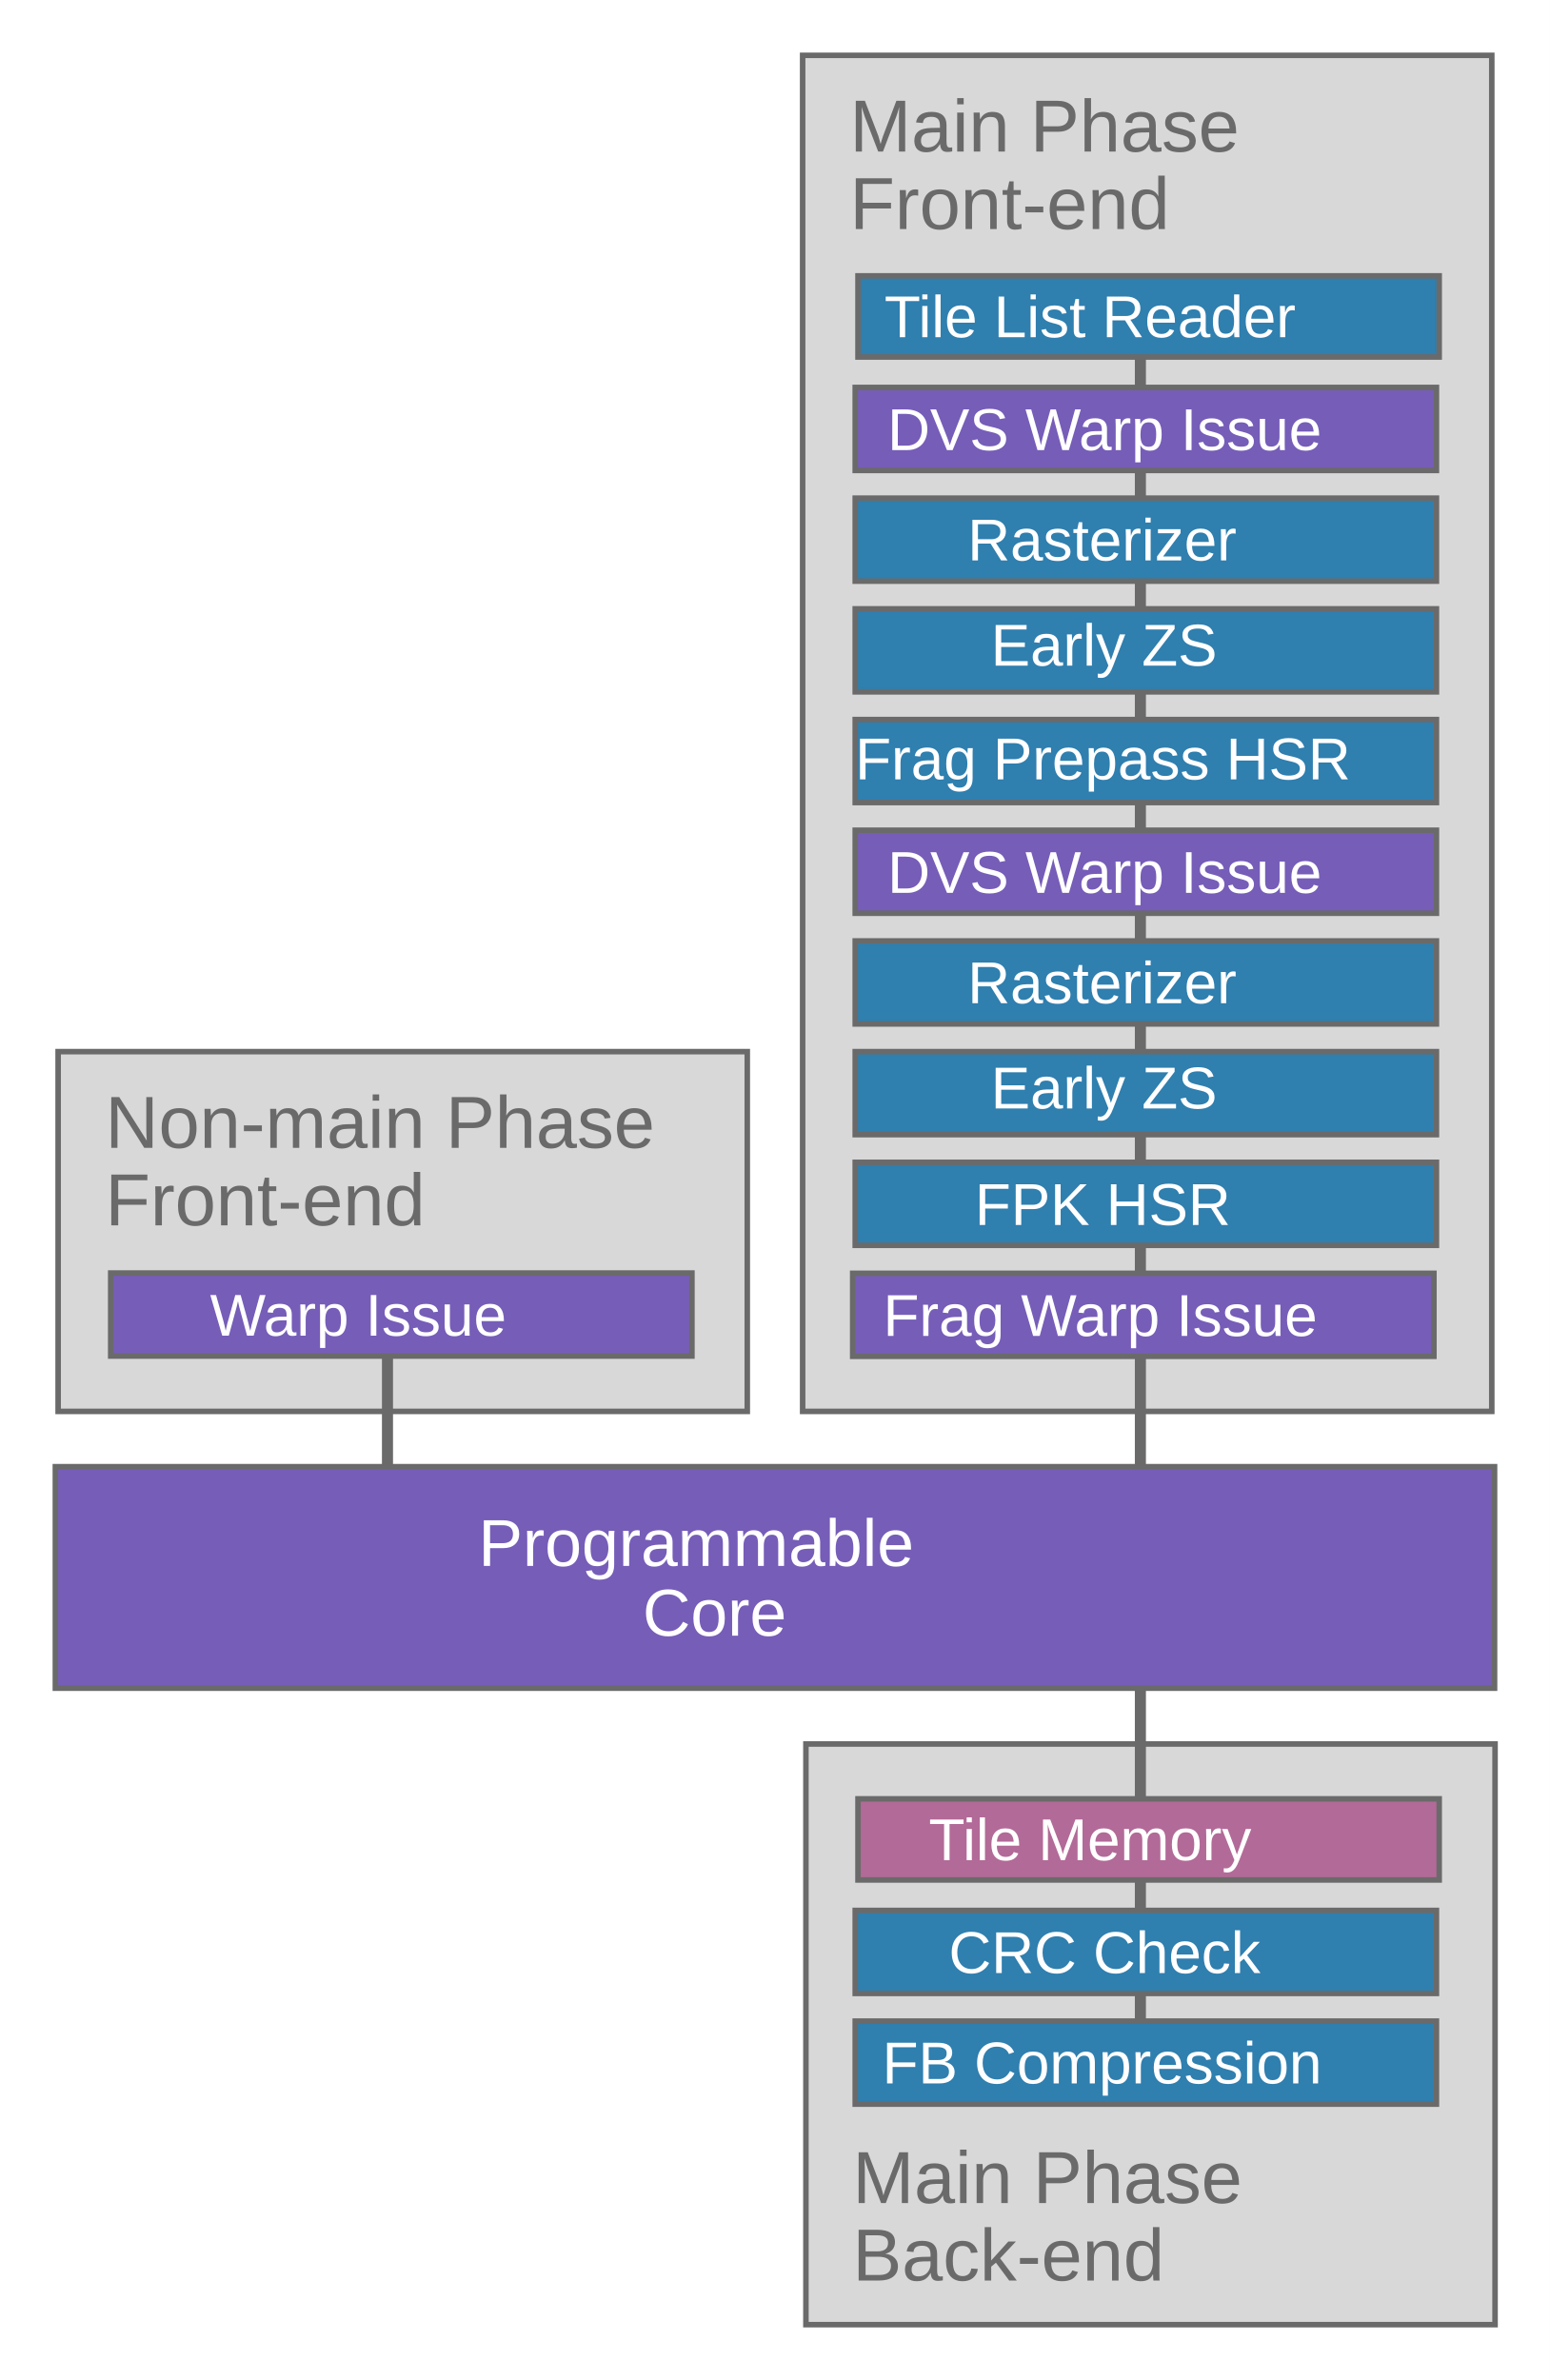
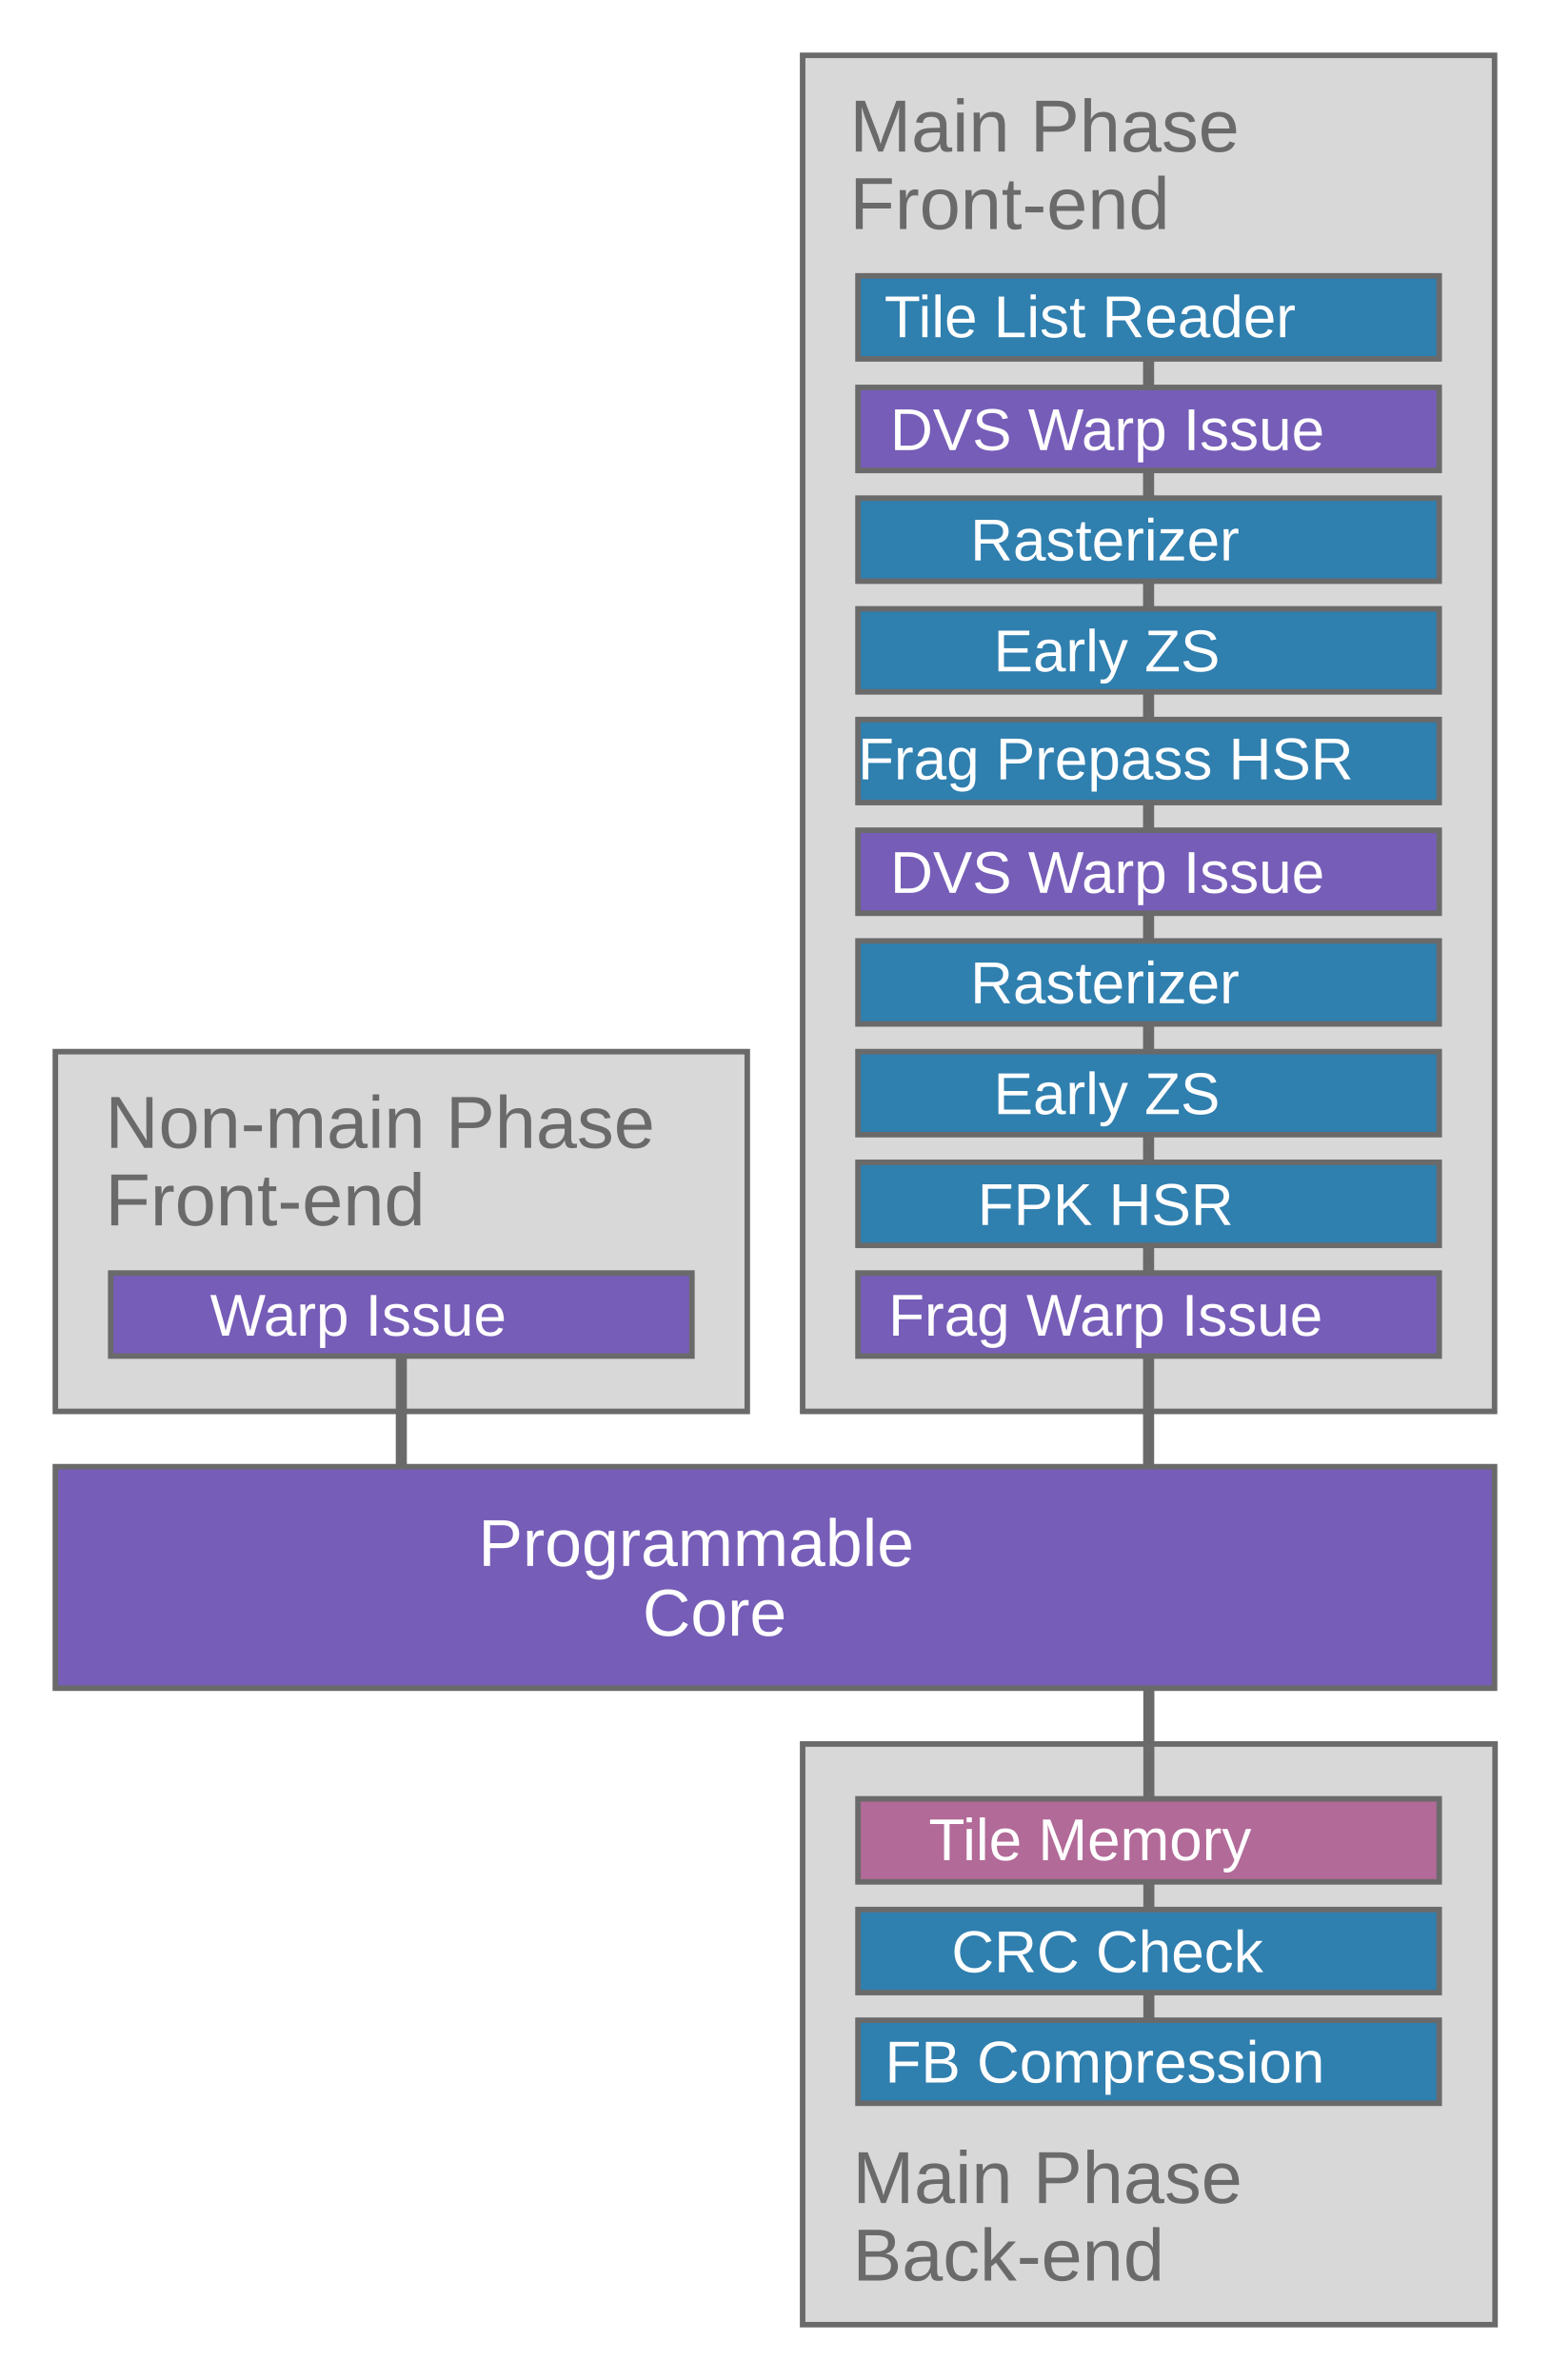
<svg xmlns="http://www.w3.org/2000/svg" width="280" viewBox="0 0 280 430" height="430" version="1.1" id="svg33">
  <defs id="defs1" />
  <g id="layer1" style="display:inline" transform="translate(-5,-5)">
    <rect width="280" x="5" fill="#ffffff" y="5" height="430" id="rect1" style="fill:#ffffff;stroke-width:1.13" />
  </g>
  <g id="layer2" style="display:inline" transform="translate(-5,-5)">
-     <path d="M 150,15 H 274.5 V 260 H 150 Z" stroke="#333e48" id="shape2" fill="#e5eceb" stroke-width="0.728" fill-rule="nonzero" style="fill:#d8d8d8;stroke:#6a6a6a;stroke-width:1;stroke-dasharray:none" />
-     <path d="M 211.017,69.5 V 270.501" stroke="#333e48" id="shape57-1-6-8-9-3" stroke-width="1.98" fill="none" style="display:inline;fill:#6a6a6a;stroke:#6a6a6a;stroke-width:2;stroke-dasharray:none" />
-     <path d="M 160,54.841 H 265 V 69.5 H 160 Z" stroke="#333e48" id="shape54" fill="#002b49" stroke-width="0.995" fill-rule="nonzero" style="fill:#2f7faf;stroke:#6a6a6a;stroke-width:1;stroke-dasharray:none" />
+     <path d="m 150,15 h 125 v 245 h -125 z" stroke="#333e48" id="shape2" fill="#e5eceb" stroke-width="0.728" fill-rule="nonzero" style="fill:#d8d8d8;stroke:#6a6a6a;stroke-width:1;stroke-dasharray:none" />
+     <path d="M 212.5,69.5 V 270.501" stroke="#333e48" id="shape57-1-6-8-9-3" stroke-width="1.98" fill="none" style="display:inline;fill:#6a6a6a;stroke:#6a6a6a;stroke-width:2;stroke-dasharray:none" />
+     <path d="M 160,54.841 H 265 V 69.841 H 160 Z" stroke="#333e48" id="shape54" fill="#002b49" stroke-width="0.995" fill-rule="nonzero" style="fill:#2f7faf;stroke:#6a6a6a;stroke-width:1;stroke-dasharray:none" />
    <text xml:space="preserve" style="font-style:normal;font-variant:normal;font-weight:normal;font-stretch:normal;font-size:10.667px;line-height:1.05;font-family:Arial;-inkscape-font-specification:Arial;text-align:start;letter-spacing:0px;writing-mode:lr-tb;direction:ltr;text-anchor:start;fill:#ffffff;stroke:#6a6a6a;stroke-width:1.89;stroke-linecap:round;stroke-linejoin:round;stroke-miterlimit:3.9" x="212.302" y="65.926" id="text51">
      <tspan x="212.302" y="65.926" style="font-size:10.667px;line-height:1.05;text-align:center;text-anchor:middle;fill:#ffffff;stroke:none" id="tspan3">Tile List Reader</tspan>
      <tspan x="212.302" y="77.126" style="font-size:10.667px;line-height:1.05;text-align:center;text-anchor:middle;fill:#ffffff;stroke:none" id="tspan2" />
    </text>
-     <path d="m 159.5,135 h 105 v 15 H 159.5 Z" stroke="#333e48" id="shape54-4" fill="#002b49" stroke-width="0.995" fill-rule="nonzero" style="display:inline;fill:#2f7faf;stroke:#6a6a6a;stroke-width:1;stroke-dasharray:none" />
-     <text xml:space="preserve" style="font-style:normal;font-variant:normal;font-weight:normal;font-stretch:normal;font-size:10.667px;line-height:1.05;font-family:Arial;-inkscape-font-specification:Arial;text-align:start;letter-spacing:0px;writing-mode:lr-tb;direction:ltr;text-anchor:start;display:inline;fill:#ffffff;stroke:#6a6a6a;stroke-width:1.89;stroke-linecap:round;stroke-linejoin:round;stroke-miterlimit:3.9" x="211.656" y="145.808" id="text51-8">
-       <tspan x="211.656" y="145.808" style="font-size:10.667px;line-height:1.05;text-align:center;text-anchor:middle;fill:#ffffff;stroke:none" id="tspan7">Frag Prepass HSR</tspan>
+     <path d="M 160,135 H 265 v 15 H 160 Z" stroke="#333e48" id="shape54-4" fill="#002b49" stroke-width="0.995" fill-rule="nonzero" style="display:inline;fill:#2f7faf;stroke:#6a6a6a;stroke-width:1;stroke-dasharray:none" />
+     <text xml:space="preserve" style="font-style:normal;font-variant:normal;font-weight:normal;font-stretch:normal;font-size:10.667px;line-height:1.05;font-family:Arial;-inkscape-font-specification:Arial;text-align:start;letter-spacing:0px;writing-mode:lr-tb;direction:ltr;text-anchor:start;display:inline;fill:#ffffff;stroke:#6a6a6a;stroke-width:1.89;stroke-linecap:round;stroke-linejoin:round;stroke-miterlimit:3.9" x="212.156" y="145.808" id="text51-8">
+       <tspan x="212.156" y="145.808" style="font-size:10.667px;line-height:1.05;text-align:center;text-anchor:middle;fill:#ffffff;stroke:none" id="tspan7">Frag Prepass HSR</tspan>
    </text>
-     <path d="M 159.5,215 H 264.5 v 15 H 159.5 Z" stroke="#333e48" id="shape54-4-79" fill="#002b49" stroke-width="0.995" fill-rule="nonzero" style="display:inline;fill:#2f7faf;stroke:#6a6a6a;stroke-width:1;stroke-dasharray:none" />
-     <text xml:space="preserve" style="font-style:normal;font-variant:normal;font-weight:normal;font-stretch:normal;font-size:10.667px;line-height:1.05;font-family:Arial;-inkscape-font-specification:Arial;text-align:start;letter-spacing:0px;writing-mode:lr-tb;direction:ltr;text-anchor:start;display:inline;fill:#ffffff;stroke:#6a6a6a;stroke-width:1.89;stroke-linecap:round;stroke-linejoin:round;stroke-miterlimit:3.9" x="211.63" y="226.318" id="text51-8-3">
-       <tspan x="211.63" y="226.318" style="font-size:10.667px;line-height:1.05;text-align:center;text-anchor:middle;fill:#ffffff;stroke:none" id="tspan7-19">FPK HSR</tspan>
+     <path d="m 160,215 h 105 v 15 H 160 Z" stroke="#333e48" id="shape54-4-79" fill="#002b49" stroke-width="0.995" fill-rule="nonzero" style="display:inline;fill:#2f7faf;stroke:#6a6a6a;stroke-width:1;stroke-dasharray:none" />
+     <text xml:space="preserve" style="font-style:normal;font-variant:normal;font-weight:normal;font-stretch:normal;font-size:10.667px;line-height:1.05;font-family:Arial;-inkscape-font-specification:Arial;text-align:start;letter-spacing:0px;writing-mode:lr-tb;direction:ltr;text-anchor:start;display:inline;fill:#ffffff;stroke:#6a6a6a;stroke-width:1.89;stroke-linecap:round;stroke-linejoin:round;stroke-miterlimit:3.9" x="212.13" y="226.318" id="text51-8-3">
+       <tspan x="212.13" y="226.318" style="font-size:10.667px;line-height:1.05;text-align:center;text-anchor:middle;fill:#ffffff;stroke:none" id="tspan7-19">FPK HSR</tspan>
    </text>
-     <path d="m 159.043,235.05 h 105 v 15 H 159.043 Z" stroke="#333e48" id="shape54-4-79-5" fill="#002b49" stroke-width="0.995" fill-rule="nonzero" style="display:inline;fill:#765db8;stroke:#6a6a6a;stroke-width:1;stroke-dasharray:none" />
-     <text xml:space="preserve" style="font-style:normal;font-variant:normal;font-weight:normal;font-stretch:normal;font-size:10.667px;line-height:1.05;font-family:Arial;-inkscape-font-specification:Arial;text-align:start;letter-spacing:0px;writing-mode:lr-tb;direction:ltr;text-anchor:start;display:inline;fill:#ffffff;stroke:#6a6a6a;stroke-width:1.89;stroke-linecap:round;stroke-linejoin:round;stroke-miterlimit:3.9" x="211.173" y="246.368" id="text51-8-3-0">
-       <tspan x="211.173" y="246.368" style="font-size:10.667px;line-height:1.05;text-align:center;text-anchor:middle;fill:#ffffff;stroke:none" id="tspan7-19-2">Frag Warp Issue</tspan>
+     <path d="M 160,235 H 265 v 15 H 160 Z" stroke="#333e48" id="shape54-4-79-5" fill="#002b49" stroke-width="0.995" fill-rule="nonzero" style="display:inline;fill:#765db8;stroke:#6a6a6a;stroke-width:1;stroke-dasharray:none" />
+     <text xml:space="preserve" style="font-style:normal;font-variant:normal;font-weight:normal;font-stretch:normal;font-size:10.667px;line-height:1.05;font-family:Arial;-inkscape-font-specification:Arial;text-align:start;letter-spacing:0px;writing-mode:lr-tb;direction:ltr;text-anchor:start;display:inline;fill:#ffffff;stroke:#6a6a6a;stroke-width:1.89;stroke-linecap:round;stroke-linejoin:round;stroke-miterlimit:3.9" x="212.13" y="246.318" id="text51-8-3-0">
+       <tspan x="212.13" y="246.318" style="font-size:10.667px;line-height:1.05;text-align:center;text-anchor:middle;fill:#ffffff;stroke:none" id="tspan7-19-2">Frag Warp Issue</tspan>
    </text>
-     <path d="m 159.5,195 h 105 v 15 H 159.5 Z" stroke="#333e48" id="shape54-4-7" fill="#002b49" stroke-width="0.995" fill-rule="nonzero" style="display:inline;fill:#2f7faf;stroke:#6a6a6a;stroke-width:1;stroke-dasharray:none" />
-     <text xml:space="preserve" style="font-style:normal;font-variant:normal;font-weight:normal;font-stretch:normal;font-size:10.667px;line-height:1.05;font-family:Arial;-inkscape-font-specification:Arial;text-align:start;letter-spacing:0px;writing-mode:lr-tb;direction:ltr;text-anchor:start;display:inline;fill:#ffffff;stroke:#6a6a6a;stroke-width:1.89;stroke-linecap:round;stroke-linejoin:round;stroke-miterlimit:3.9" x="211.857" y="205.26" id="text51-8-6">
-       <tspan x="211.857" y="205.26" style="font-size:10.667px;line-height:1.05;text-align:center;text-anchor:middle;fill:#ffffff;stroke:none" id="tspan7-8">Early ZS</tspan>
+     <path d="M 160,195 H 265 v 15 H 160 Z" stroke="#333e48" id="shape54-4-7" fill="#002b49" stroke-width="0.995" fill-rule="nonzero" style="display:inline;fill:#2f7faf;stroke:#6a6a6a;stroke-width:1;stroke-dasharray:none" />
+     <text xml:space="preserve" style="font-style:normal;font-variant:normal;font-weight:normal;font-stretch:normal;font-size:10.667px;line-height:1.05;font-family:Arial;-inkscape-font-specification:Arial;text-align:start;letter-spacing:0px;writing-mode:lr-tb;direction:ltr;text-anchor:start;display:inline;fill:#ffffff;stroke:#6a6a6a;stroke-width:1.89;stroke-linecap:round;stroke-linejoin:round;stroke-miterlimit:3.9" x="212.357" y="206.289" id="text51-8-6">
+       <tspan x="212.357" y="206.289" style="font-size:10.667px;line-height:1.05;text-align:center;text-anchor:middle;fill:#ffffff;stroke:none" id="tspan7-8">Early ZS</tspan>
    </text>
-     <path d="m 159.5,175 h 105 v 15 H 159.5 Z" stroke="#333e48" id="shape54-4-1" fill="#002b49" stroke-width="0.995" fill-rule="nonzero" style="display:inline;fill:#2f7faf;stroke:#6a6a6a;stroke-width:1;stroke-dasharray:none" />
-     <text xml:space="preserve" style="font-style:normal;font-variant:normal;font-weight:normal;font-stretch:normal;font-size:10.667px;line-height:1.05;font-family:Arial;-inkscape-font-specification:Arial;text-align:start;letter-spacing:0px;writing-mode:lr-tb;direction:ltr;text-anchor:start;display:inline;fill:#ffffff;stroke:#6a6a6a;stroke-width:1.89;stroke-linecap:round;stroke-linejoin:round;stroke-miterlimit:3.9" x="211.508" y="186.255" id="text51-8-7">
-       <tspan x="211.508" y="186.255" style="font-size:10.667px;line-height:1.05;text-align:center;text-anchor:middle;fill:#ffffff;stroke:none" id="tspan7-1">Rasterizer</tspan>
+     <path d="M 160,175 H 265 v 15 H 160 Z" stroke="#333e48" id="shape54-4-1" fill="#002b49" stroke-width="0.995" fill-rule="nonzero" style="display:inline;fill:#2f7faf;stroke:#6a6a6a;stroke-width:1;stroke-dasharray:none" />
+     <text xml:space="preserve" style="font-style:normal;font-variant:normal;font-weight:normal;font-stretch:normal;font-size:10.667px;line-height:1.05;font-family:Arial;-inkscape-font-specification:Arial;text-align:start;letter-spacing:0px;writing-mode:lr-tb;direction:ltr;text-anchor:start;display:inline;fill:#ffffff;stroke:#6a6a6a;stroke-width:1.89;stroke-linecap:round;stroke-linejoin:round;stroke-miterlimit:3.9" x="212.008" y="186.255" id="text51-8-7">
+       <tspan x="212.008" y="186.255" style="font-size:10.667px;line-height:1.05;text-align:center;text-anchor:middle;fill:#ffffff;stroke:none" id="tspan7-1">Rasterizer</tspan>
    </text>
-     <path d="m 159.5,115 h 105 v 15 H 159.5 Z" stroke="#333e48" id="shape54-4-7-7" fill="#002b49" stroke-width="0.995" fill-rule="nonzero" style="display:inline;fill:#2f7faf;stroke:#6a6a6a;stroke-width:1;stroke-dasharray:none" />
-     <text xml:space="preserve" style="font-style:normal;font-variant:normal;font-weight:normal;font-stretch:normal;font-size:10.667px;line-height:1.05;font-family:Arial;-inkscape-font-specification:Arial;text-align:start;letter-spacing:0px;writing-mode:lr-tb;direction:ltr;text-anchor:start;display:inline;fill:#ffffff;stroke:#6a6a6a;stroke-width:1.89;stroke-linecap:round;stroke-linejoin:round;stroke-miterlimit:3.9" x="211.857" y="125.26" id="text51-8-6-9">
-       <tspan x="211.857" y="125.26" style="font-size:10.667px;line-height:1.05;text-align:center;text-anchor:middle;fill:#ffffff;stroke:none" id="tspan7-8-5">Early ZS</tspan>
+     <path d="M 160,115 H 265 v 15 H 160 Z" stroke="#333e48" id="shape54-4-7-7" fill="#002b49" stroke-width="0.995" fill-rule="nonzero" style="display:inline;fill:#2f7faf;stroke:#6a6a6a;stroke-width:1;stroke-dasharray:none" />
+     <text xml:space="preserve" style="font-style:normal;font-variant:normal;font-weight:normal;font-stretch:normal;font-size:10.667px;line-height:1.05;font-family:Arial;-inkscape-font-specification:Arial;text-align:start;letter-spacing:0px;writing-mode:lr-tb;direction:ltr;text-anchor:start;display:inline;fill:#ffffff;stroke:#6a6a6a;stroke-width:1.89;stroke-linecap:round;stroke-linejoin:round;stroke-miterlimit:3.9" x="212.357" y="126.289" id="text51-8-6-9">
+       <tspan x="212.357" y="126.289" style="font-size:10.667px;line-height:1.05;text-align:center;text-anchor:middle;fill:#ffffff;stroke:none" id="tspan7-8-5">Early ZS</tspan>
    </text>
-     <path d="M 159.5,95 H 264.5 V 110 H 159.5 Z" stroke="#333e48" id="shape54-4-1-4" fill="#002b49" stroke-width="0.995" fill-rule="nonzero" style="display:inline;fill:#2f7faf;stroke:#6a6a6a;stroke-width:1;stroke-dasharray:none" />
-     <text xml:space="preserve" style="font-style:normal;font-variant:normal;font-weight:normal;font-stretch:normal;font-size:10.667px;line-height:1.05;font-family:Arial;-inkscape-font-specification:Arial;text-align:start;letter-spacing:0px;writing-mode:lr-tb;direction:ltr;text-anchor:start;display:inline;fill:#ffffff;stroke:#6a6a6a;stroke-width:1.89;stroke-linecap:round;stroke-linejoin:round;stroke-miterlimit:3.9" x="211.508" y="106.255" id="text51-8-7-3">
-       <tspan x="211.508" y="106.255" style="font-size:10.667px;line-height:1.05;text-align:center;text-anchor:middle;fill:#ffffff;stroke:none" id="tspan7-1-1">Rasterizer</tspan>
+     <path d="M 160,95 H 265 V 110 H 160 Z" stroke="#333e48" id="shape54-4-1-4" fill="#002b49" stroke-width="0.995" fill-rule="nonzero" style="display:inline;fill:#2f7faf;stroke:#6a6a6a;stroke-width:1;stroke-dasharray:none" />
+     <text xml:space="preserve" style="font-style:normal;font-variant:normal;font-weight:normal;font-stretch:normal;font-size:10.667px;line-height:1.05;font-family:Arial;-inkscape-font-specification:Arial;text-align:start;letter-spacing:0px;writing-mode:lr-tb;direction:ltr;text-anchor:start;display:inline;fill:#ffffff;stroke:#6a6a6a;stroke-width:1.89;stroke-linecap:round;stroke-linejoin:round;stroke-miterlimit:3.9" x="212.008" y="106.255" id="text51-8-7-3">
+       <tspan x="212.008" y="106.255" style="font-size:10.667px;line-height:1.05;text-align:center;text-anchor:middle;fill:#ffffff;stroke:none" id="tspan7-1-1">Rasterizer</tspan>
    </text>
-     <path d="m 159.5,75 h 105 v 15 H 159.5 Z" stroke="#333e48" id="shape54-4-1-4-3" fill="#002b49" stroke-width="0.995" fill-rule="nonzero" style="display:inline;fill:#765db8;stroke:#6a6a6a;stroke-width:1;stroke-dasharray:none" />
-     <text xml:space="preserve" style="font-style:normal;font-variant:normal;font-weight:normal;font-stretch:normal;font-size:10.667px;line-height:1.05;font-family:Arial;-inkscape-font-specification:Arial;text-align:start;letter-spacing:0px;writing-mode:lr-tb;direction:ltr;text-anchor:start;display:inline;fill:#ffffff;stroke:#6a6a6a;stroke-width:1.89;stroke-linecap:round;stroke-linejoin:round;stroke-miterlimit:3.9" x="211.956" y="86.318" id="text51-8-7-3-4">
-       <tspan x="211.956" y="86.318" style="font-size:10.667px;line-height:1.05;text-align:center;text-anchor:middle;fill:#ffffff;stroke:none" id="tspan7-1-1-1">DVS Warp Issue</tspan>
+     <path d="M 160,75 H 265 V 90 H 160 Z" stroke="#333e48" id="shape54-4-1-4-3" fill="#002b49" stroke-width="0.995" fill-rule="nonzero" style="display:inline;fill:#765db8;stroke:#6a6a6a;stroke-width:1;stroke-dasharray:none" />
+     <text xml:space="preserve" style="font-style:normal;font-variant:normal;font-weight:normal;font-stretch:normal;font-size:10.667px;line-height:1.05;font-family:Arial;-inkscape-font-specification:Arial;text-align:start;letter-spacing:0px;writing-mode:lr-tb;direction:ltr;text-anchor:start;display:inline;fill:#ffffff;stroke:#6a6a6a;stroke-width:1.89;stroke-linecap:round;stroke-linejoin:round;stroke-miterlimit:3.9" x="212.456" y="86.318" id="text51-8-7-3-4">
+       <tspan x="212.456" y="86.318" style="font-size:10.667px;line-height:1.05;text-align:center;text-anchor:middle;fill:#ffffff;stroke:none" id="tspan7-1-1-1">DVS Warp Issue</tspan>
    </text>
-     <path d="m 159.5,155 h 105 v 15 H 159.5 Z" stroke="#333e48" id="shape54-4-1-4-3-8" fill="#002b49" stroke-width="0.995" fill-rule="nonzero" style="display:inline;fill:#765db8;stroke:#6a6a6a;stroke-width:1;stroke-dasharray:none" />
-     <text xml:space="preserve" style="font-style:normal;font-variant:normal;font-weight:normal;font-stretch:normal;font-size:10.667px;line-height:1.05;font-family:Arial;-inkscape-font-specification:Arial;text-align:start;letter-spacing:0px;writing-mode:lr-tb;direction:ltr;text-anchor:start;display:inline;fill:#ffffff;stroke:#6a6a6a;stroke-width:1.89;stroke-linecap:round;stroke-linejoin:round;stroke-miterlimit:3.9" x="211.964" y="166.318" id="text51-8-7-3-4-7">
-       <tspan x="211.964" y="166.318" style="font-size:10.667px;line-height:1.05;text-align:center;text-anchor:middle;fill:#ffffff;stroke:none" id="tspan7-1-1-1-4">DVS Warp Issue</tspan>
+     <path d="M 160,155 H 265 v 15 H 160 Z" stroke="#333e48" id="shape54-4-1-4-3-8" fill="#002b49" stroke-width="0.995" fill-rule="nonzero" style="display:inline;fill:#765db8;stroke:#6a6a6a;stroke-width:1;stroke-dasharray:none" />
+     <text xml:space="preserve" style="font-style:normal;font-variant:normal;font-weight:normal;font-stretch:normal;font-size:10.667px;line-height:1.05;font-family:Arial;-inkscape-font-specification:Arial;text-align:start;letter-spacing:0px;writing-mode:lr-tb;direction:ltr;text-anchor:start;display:inline;fill:#ffffff;stroke:#6a6a6a;stroke-width:1.89;stroke-linecap:round;stroke-linejoin:round;stroke-miterlimit:3.9" x="212.464" y="166.318" id="text51-8-7-3-4-7">
+       <tspan x="212.464" y="166.318" style="font-size:10.667px;line-height:1.05;text-align:center;text-anchor:middle;fill:#ffffff;stroke:none" id="tspan7-1-1-1-4">DVS Warp Issue</tspan>
    </text>
    <text xml:space="preserve" style="font-style:normal;font-variant:normal;font-weight:normal;font-stretch:normal;font-size:13.333px;line-height:1.05;font-family:Arial;-inkscape-font-specification:Arial;text-align:start;letter-spacing:0px;writing-mode:lr-tb;direction:ltr;text-anchor:start;display:inline;fill:#606060;stroke:#6a6a6a;stroke-width:1.89;stroke-linecap:round;stroke-linejoin:round;stroke-miterlimit:3.9" x="158.51" y="32.386" id="text51-0">
      <tspan x="158.51" y="32.386" id="tspan52-6" style="font-size:13.333px;line-height:1.05;text-align:start;text-anchor:start;fill:#6a6a6a;stroke:none">Main Phase</tspan>
      <tspan x="158.51" y="46.386" style="font-size:13.333px;line-height:1.05;text-align:start;text-anchor:start;fill:#6a6a6a;stroke:none" id="tspan10">Front-end</tspan>
    </text>
-     <path d="m 150.591,320.091 h 124.5 v 104.909 h -124.5 z" stroke="#333e48" id="shape2-5" fill="#e5eceb" stroke-width="0.728" fill-rule="nonzero" style="display:inline;fill:#d8d8d8;stroke:#6a6a6a;stroke-width:1;stroke-dasharray:none" />
-     <path d="m 211.017,310.009 v 60.15" stroke="#333e48" id="shape57-1-6-8-9-3-4" stroke-width="1.98" fill="none" style="display:inline;fill:#6a6a6a;stroke:#6a6a6a;stroke-width:2;stroke-dasharray:none" />
-     <path d="M 160,330 H 265 v 14.659 H 160 Z" stroke="#333e48" id="shape54-2" fill="#002b49" stroke-width="0.995" fill-rule="nonzero" style="display:inline;fill:#b26a98;stroke:#6a6a6a;stroke-width:1;stroke-dasharray:none" />
+     <path d="M 150,320.091 H 275.091 V 425 H 150 Z" stroke="#333e48" id="shape2-5" fill="#e5eceb" stroke-width="0.728" fill-rule="nonzero" style="display:inline;fill:#d8d8d8;stroke:#6a6a6a;stroke-width:1;stroke-dasharray:none" />
+     <path d="m 212.545,310.009 v 60.15" stroke="#333e48" id="shape57-1-6-8-9-3-4" stroke-width="1.98" fill="none" style="display:inline;fill:#6a6a6a;stroke:#6a6a6a;stroke-width:2;stroke-dasharray:none" />
+     <path d="M 160,330 H 265 v 15 H 160 Z" stroke="#333e48" id="shape54-2" fill="#002b49" stroke-width="0.995" fill-rule="nonzero" style="display:inline;fill:#b26a98;stroke:#6a6a6a;stroke-width:1;stroke-dasharray:none" />
    <text xml:space="preserve" style="font-style:normal;font-variant:normal;font-weight:normal;font-stretch:normal;font-size:10.667px;line-height:1.05;font-family:Arial;-inkscape-font-specification:Arial;text-align:start;letter-spacing:0px;writing-mode:lr-tb;direction:ltr;text-anchor:start;display:inline;fill:#ffffff;stroke:#6a6a6a;stroke-width:1.89;stroke-linecap:round;stroke-linejoin:round;stroke-miterlimit:3.9" x="212.302" y="341.085" id="text51-09">
      <tspan x="212.302" y="341.085" style="font-size:10.667px;line-height:1.05;text-align:center;text-anchor:middle;fill:#ffffff;stroke:none" id="tspan3-7">Tile Memory</tspan>
      <tspan x="212.302" y="352.285" style="font-size:10.667px;line-height:1.05;text-align:center;text-anchor:middle;fill:#ffffff;stroke:none" id="tspan2-3" />
    </text>
-     <path d="M 159.5,370.159 H 264.5 v 15 H 159.5 Z" stroke="#333e48" id="shape54-4-1-4-7" fill="#002b49" stroke-width="0.995" fill-rule="nonzero" style="display:inline;fill:#2f7faf;stroke:#6a6a6a;stroke-width:1;stroke-dasharray:none" />
-     <text xml:space="preserve" style="font-style:normal;font-variant:normal;font-weight:normal;font-stretch:normal;font-size:10.667px;line-height:1.05;font-family:Arial;-inkscape-font-specification:Arial;text-align:start;letter-spacing:0px;writing-mode:lr-tb;direction:ltr;text-anchor:start;display:inline;fill:#ffffff;stroke:#6a6a6a;stroke-width:1.89;stroke-linecap:round;stroke-linejoin:round;stroke-miterlimit:3.9" x="211.508" y="381.414" id="text51-8-7-3-7">
-       <tspan x="211.508" y="381.414" style="font-size:10.667px;line-height:1.05;text-align:center;text-anchor:middle;fill:#ffffff;stroke:none" id="tspan7-1-1-3">FB Compression</tspan>
+     <path d="M 160,370 H 265 v 15 H 160 Z" stroke="#333e48" id="shape54-4-1-4-7" fill="#002b49" stroke-width="0.995" fill-rule="nonzero" style="display:inline;fill:#2f7faf;stroke:#6a6a6a;stroke-width:1;stroke-dasharray:none" />
+     <text xml:space="preserve" style="font-style:normal;font-variant:normal;font-weight:normal;font-stretch:normal;font-size:10.667px;line-height:1.05;font-family:Arial;-inkscape-font-specification:Arial;text-align:start;letter-spacing:0px;writing-mode:lr-tb;direction:ltr;text-anchor:start;display:inline;fill:#ffffff;stroke:#6a6a6a;stroke-width:1.89;stroke-linecap:round;stroke-linejoin:round;stroke-miterlimit:3.9" x="212.008" y="381.255" id="text51-8-7-3-7">
+       <tspan x="212.008" y="381.255" style="font-size:10.667px;line-height:1.05;text-align:center;text-anchor:middle;fill:#ffffff;stroke:none" id="tspan7-1-1-3">FB Compression</tspan>
    </text>
-     <path d="M 159.5,350.159 H 264.5 v 15 H 159.5 Z" stroke="#333e48" id="shape54-4-1-4-3-3" fill="#002b49" stroke-width="0.995" fill-rule="nonzero" style="display:inline;fill:#2f7faf;stroke:#6a6a6a;stroke-width:1;stroke-dasharray:none" />
-     <text xml:space="preserve" style="font-style:normal;font-variant:normal;font-weight:normal;font-stretch:normal;font-size:10.667px;line-height:1.05;font-family:Arial;-inkscape-font-specification:Arial;text-align:start;letter-spacing:0px;writing-mode:lr-tb;direction:ltr;text-anchor:start;display:inline;fill:#ffffff;stroke:#6a6a6a;stroke-width:1.89;stroke-linecap:round;stroke-linejoin:round;stroke-miterlimit:3.9" x="211.956" y="361.476" id="text51-8-7-3-4-5">
-       <tspan x="211.956" y="361.476" style="font-size:10.667px;line-height:1.05;text-align:center;text-anchor:middle;fill:#ffffff;stroke:none" id="tspan7-1-1-1-9">CRC Check</tspan>
+     <path d="M 160,350 H 265 v 15 H 160 Z" stroke="#333e48" id="shape54-4-1-4-3-3" fill="#002b49" stroke-width="0.995" fill-rule="nonzero" style="display:inline;fill:#2f7faf;stroke:#6a6a6a;stroke-width:1;stroke-dasharray:none" />
+     <text xml:space="preserve" style="font-style:normal;font-variant:normal;font-weight:normal;font-stretch:normal;font-size:10.667px;line-height:1.05;font-family:Arial;-inkscape-font-specification:Arial;text-align:start;letter-spacing:0px;writing-mode:lr-tb;direction:ltr;text-anchor:start;display:inline;fill:#ffffff;stroke:#6a6a6a;stroke-width:1.89;stroke-linecap:round;stroke-linejoin:round;stroke-miterlimit:3.9" x="212.456" y="361.318" id="text51-8-7-3-4-5">
+       <tspan x="212.456" y="361.318" style="font-size:10.667px;line-height:1.05;text-align:center;text-anchor:middle;fill:#ffffff;stroke:none" id="tspan7-1-1-1-9">CRC Check</tspan>
    </text>
    <text xml:space="preserve" style="font-style:normal;font-variant:normal;font-weight:normal;font-stretch:normal;font-size:13.333px;line-height:1.05;font-family:Arial;-inkscape-font-specification:Arial;text-align:start;letter-spacing:0px;writing-mode:lr-tb;direction:ltr;text-anchor:start;display:inline;fill:#606060;stroke:#6a6a6a;stroke-width:1.89;stroke-linecap:round;stroke-linejoin:round;stroke-miterlimit:3.9" x="159.029" y="403.029" id="text51-0-82">
      <tspan x="159.029" y="403.029" id="tspan52-6-6" style="font-size:13.333px;line-height:1.05;text-align:start;text-anchor:start;fill:#6a6a6a;stroke:none">Main Phase</tspan>
      <tspan x="159.029" y="417.029" style="font-size:13.333px;line-height:1.05;text-align:start;text-anchor:start;fill:#6a6a6a;stroke:none" id="tspan10-6">Back-end</tspan>
    </text>
  </g>
  <g id="layer3" transform="translate(-5,-5)">
-     <path d="M 15.5,195 H 140 V 260 H 15.5 Z" stroke="#333e48" id="shape2-0" fill="#e5eceb" stroke-width="0.728" fill-rule="nonzero" style="display:inline;fill:#d8d8d8;stroke:#6a6a6a;stroke-width:1;stroke-dasharray:none" />
+     <path d="M 15,195 H 140 V 260 H 15 Z" stroke="#333e48" id="shape2-0" fill="#e5eceb" stroke-width="0.728" fill-rule="nonzero" style="display:inline;fill:#d8d8d8;stroke:#6a6a6a;stroke-width:1;stroke-dasharray:none" />
    <path d="M 25,235 H 130 v 15 H 25 Z" stroke="#333e48" id="shape54-4-79-5-4" fill="#002b49" stroke-width="0.995" fill-rule="nonzero" style="display:inline;fill:#765db8;stroke:#6a6a6a;stroke-width:1;stroke-dasharray:none" />
    <text xml:space="preserve" style="font-style:normal;font-variant:normal;font-weight:normal;font-stretch:normal;font-size:10.667px;line-height:1.05;font-family:Arial;-inkscape-font-specification:Arial;text-align:start;letter-spacing:0px;writing-mode:lr-tb;direction:ltr;text-anchor:start;display:inline;fill:#ffffff;stroke:#6a6a6a;stroke-width:1.89;stroke-linecap:round;stroke-linejoin:round;stroke-miterlimit:3.9" x="77.13" y="246.318" id="text51-8-3-0-4">
      <tspan x="77.13" y="246.318" style="font-size:10.667px;line-height:1.05;text-align:center;text-anchor:middle;fill:#ffffff;stroke:none" id="tspan7-19-2-6">Warp Issue</tspan>
    </text>
    <text xml:space="preserve" style="font-style:normal;font-variant:normal;font-weight:normal;font-stretch:normal;font-size:13.333px;line-height:1.05;font-family:Arial;-inkscape-font-specification:Arial;text-align:start;letter-spacing:0px;writing-mode:lr-tb;direction:ltr;text-anchor:start;display:inline;fill:#606060;stroke:#6a6a6a;stroke-width:1.89;stroke-linecap:round;stroke-linejoin:round;stroke-miterlimit:3.9" x="24.01" y="212.386" id="text51-0-8">
      <tspan x="24.01" y="212.386" id="tspan52-6-4" style="font-size:13.333px;line-height:1.05;text-align:start;text-anchor:start;fill:#6a6a6a;stroke:none">Non-main Phase</tspan>
      <tspan x="24.01" y="226.386" style="font-size:13.333px;line-height:1.05;text-align:start;text-anchor:start;fill:#6a6a6a;stroke:none" id="tspan10-0">Front-end</tspan>
    </text>
-     <path d="m 75,249.998 v 20.002" stroke="#333e48" id="shape57-1-6-8-9" stroke-width="1.98" fill="none" style="display:inline;fill:#6a6a6a;stroke:#6a6a6a;stroke-width:2;stroke-dasharray:none" />
+     <path d="m 77.5,249.998 v 20.002" stroke="#333e48" id="shape57-1-6-8-9" stroke-width="1.98" fill="none" style="display:inline;fill:#6a6a6a;stroke:#6a6a6a;stroke-width:2;stroke-dasharray:none" />
  </g>
  <g id="layer4" transform="translate(-5,-5)">
    <path d="m 15,269.991 h 260 v 40.018 H 15 Z" stroke="#333e48" id="shape5" fill="#11809f" stroke-width="0.849" fill-rule="nonzero" style="fill:#765db8;stroke:#6a6a6a;stroke-width:1;stroke-dasharray:none" />
    <text xml:space="preserve" style="font-style:normal;font-variant:normal;font-weight:normal;font-stretch:normal;font-size:12px;line-height:1.05;font-family:Arial;-inkscape-font-specification:Arial;text-align:center;letter-spacing:0px;writing-mode:lr-tb;direction:ltr;text-anchor:middle;display:inline;fill:#ffffff;stroke:#6a6a6a;stroke-width:1.89;stroke-linecap:round;stroke-linejoin:round;stroke-miterlimit:3.9" x="142.438" y="287.922" id="text51-2-4-9">
      <tspan x="142.438" y="287.922" style="font-size:12px;line-height:1.05;text-align:center;text-anchor:middle;fill:#ffffff;stroke:none" id="tspan55-1-1">Programmable</tspan>
      <tspan x="142.438" y="300.522" style="font-size:12px;line-height:1.05;text-align:center;text-anchor:middle;fill:#ffffff;stroke:none" id="tspan63">Core</tspan>
    </text>
  </g>
</svg>
